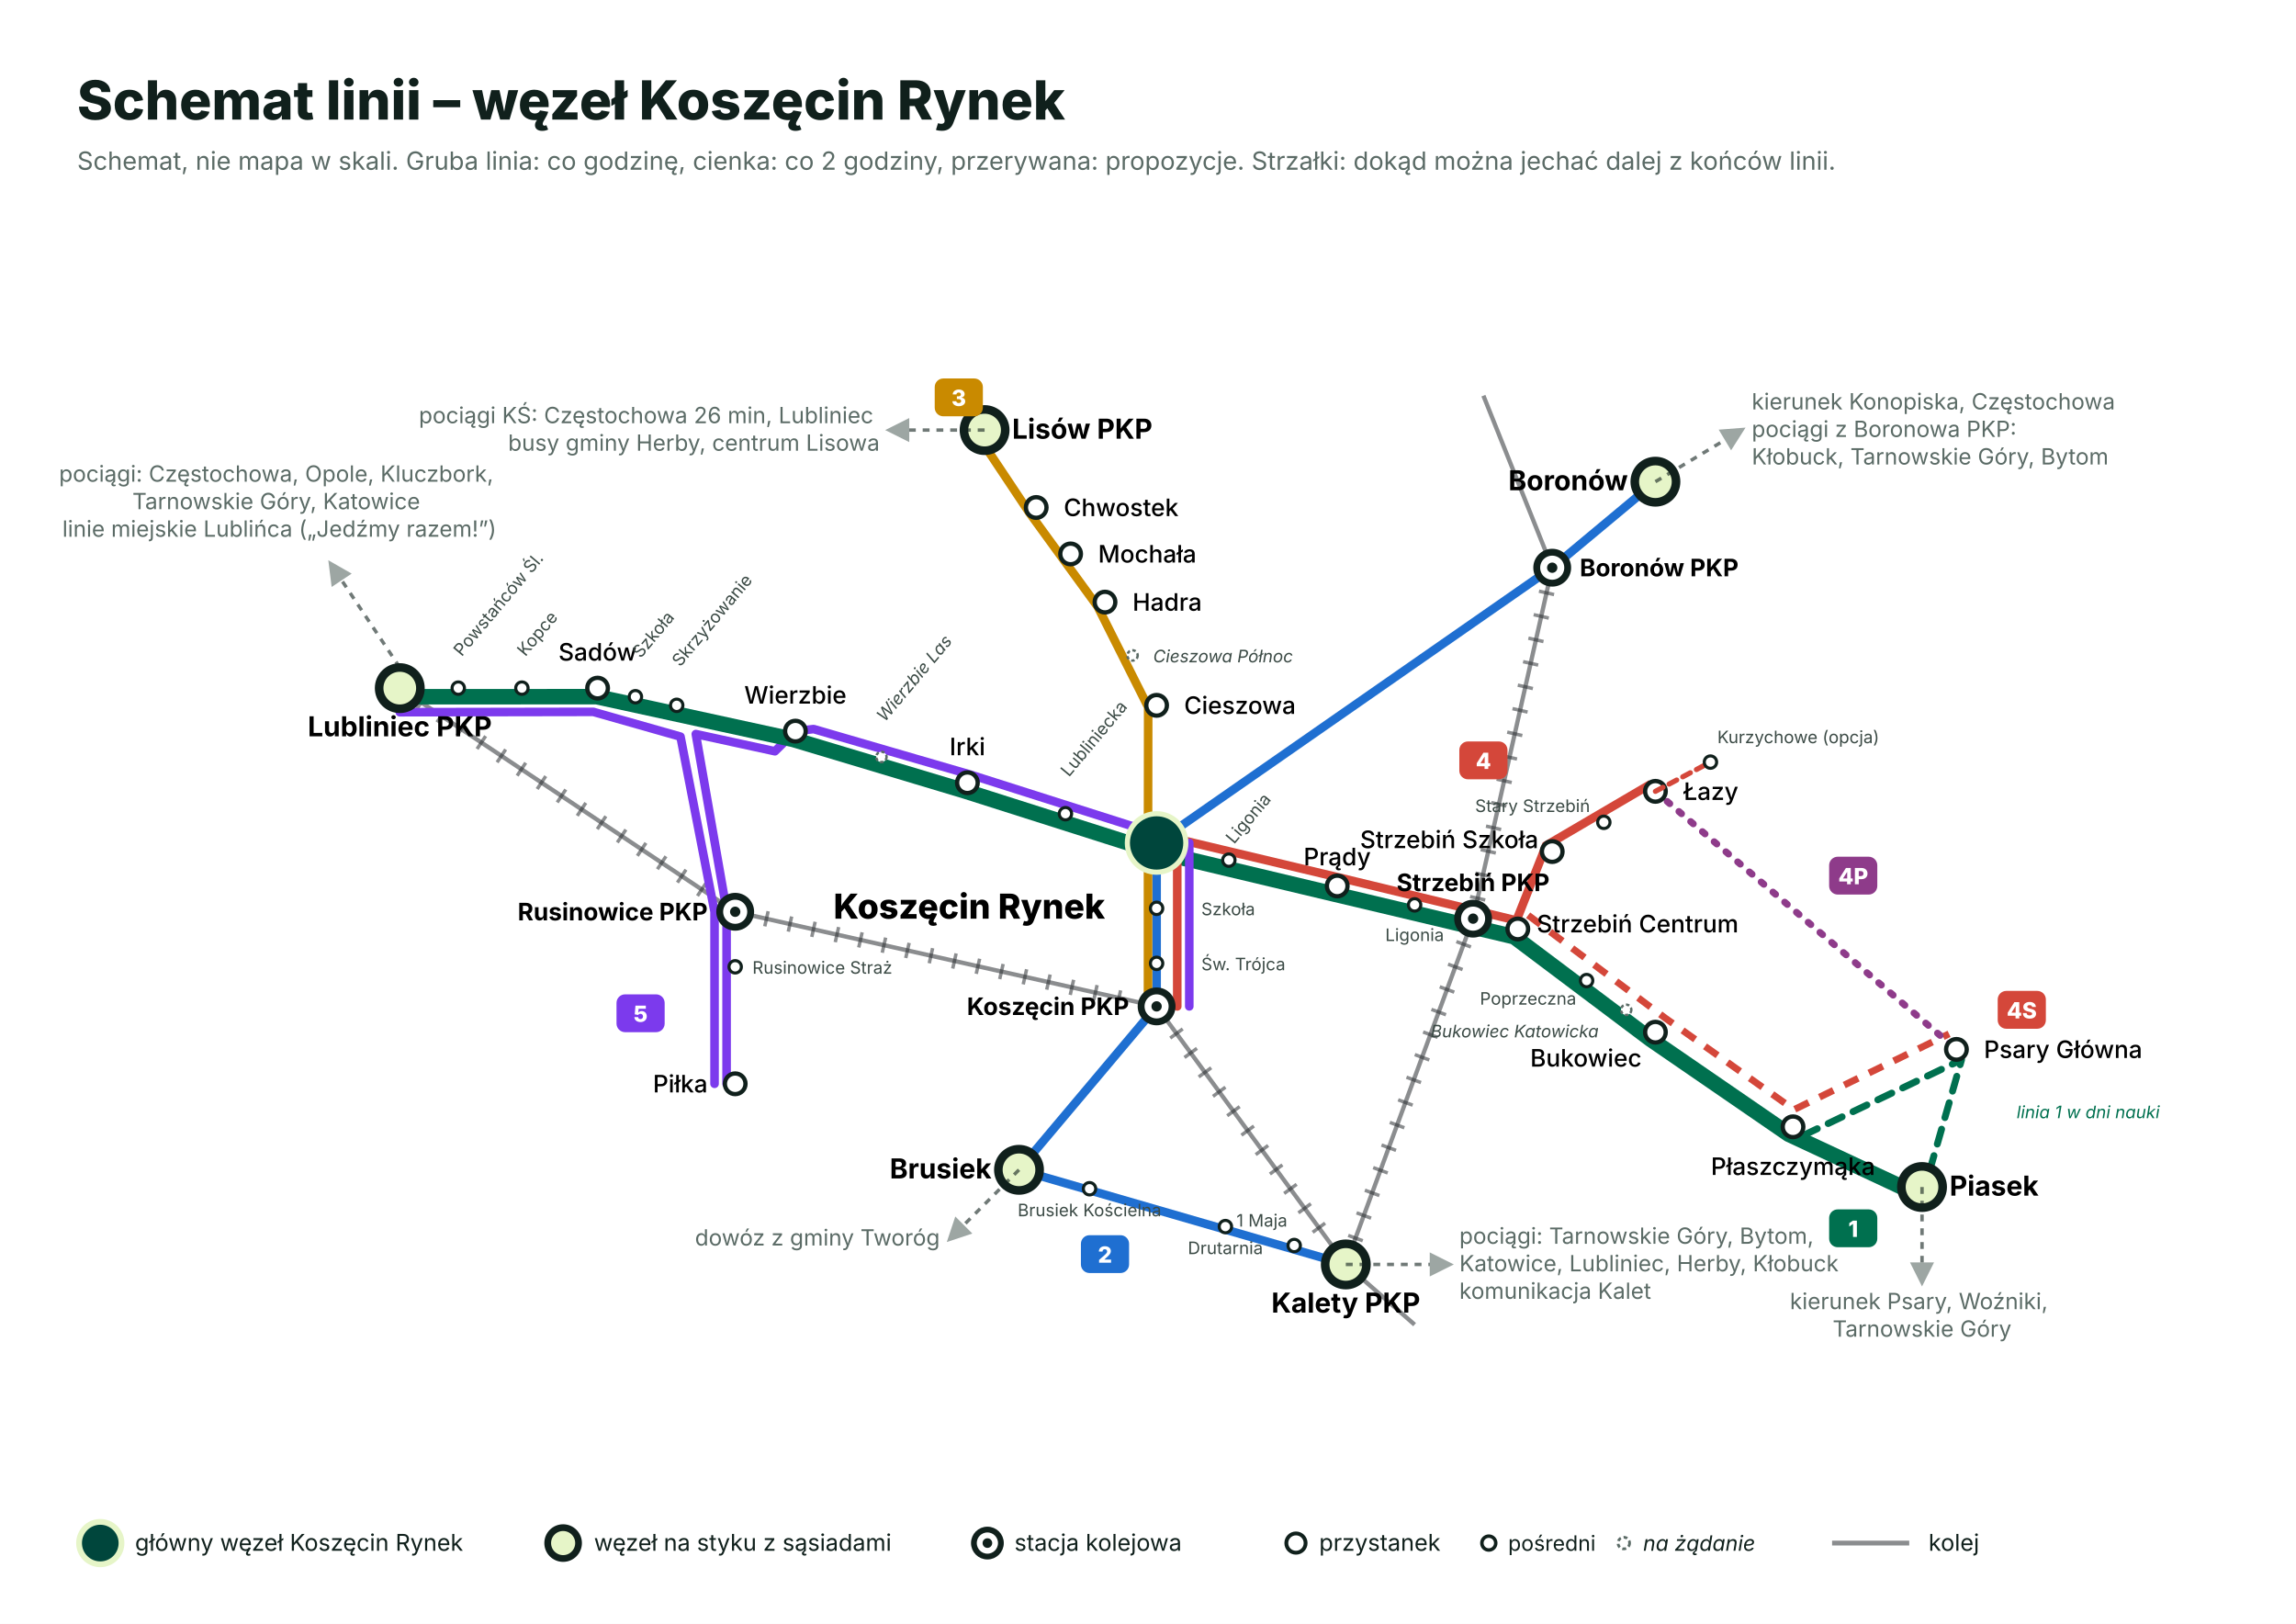
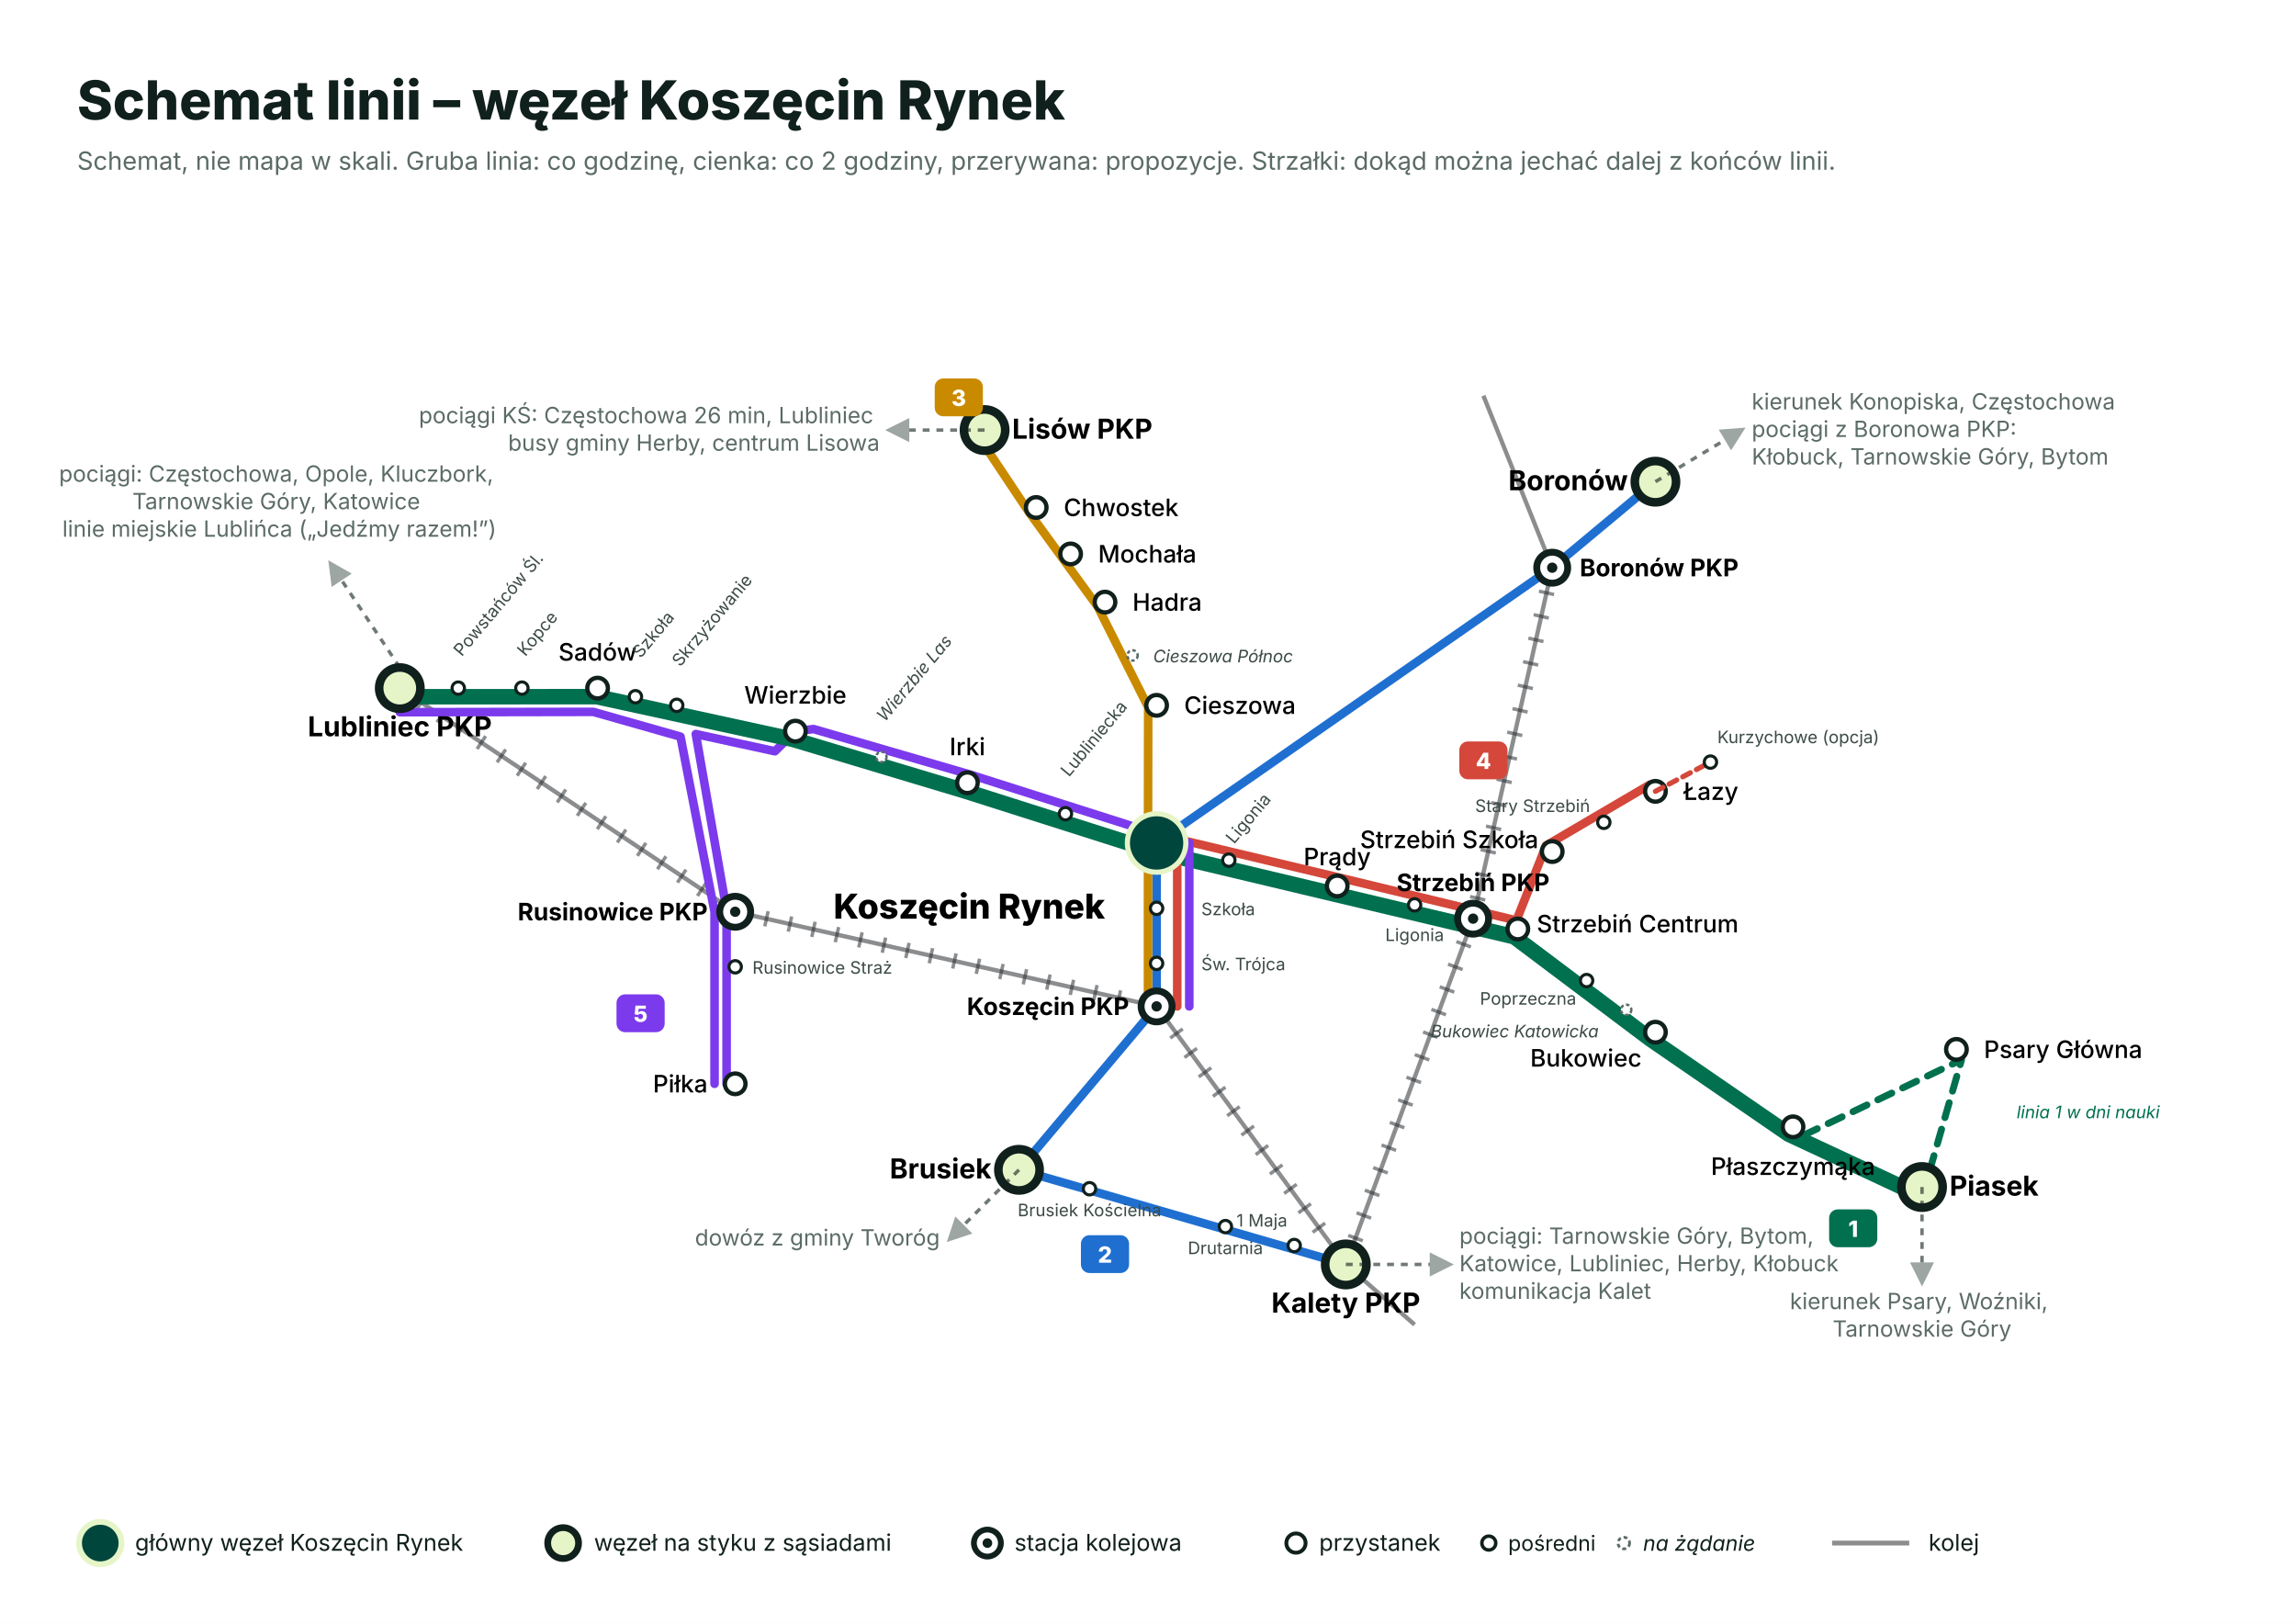
<svg xmlns="http://www.w3.org/2000/svg" width="1190.55pt" height="841.89pt" viewBox="0 0 1190.55 841.89">
  <rect width="1190.55" height="841.89" fill="#fff" />
  <text x="40" y="62" font-family="Inter" font-weight="800" font-size="28" fill="#10201c">Schemat linii – węzeł Koszęcin Rynek</text>
  <text x="40" y="88" font-family="Inter" font-size="13" fill="#5b6b66">Schemat, nie mapa w skali. Gruba linia: co godzinę, cienka: co 2 godziny, przerywana: propozycje. Strzałki: dokąd można jechać dalej z końców linii.</text>
  <svg x="20" y="110" width="1150.55" height="671.89" viewBox="-150 -10 1290 600">
    <style>text{font-family:Inter}</style>
    <defs>
      <marker id="ar" viewBox="0 0 10 10" refX="8" refY="5" markerWidth="7" markerHeight="7" orient="auto-start-reverse">
        <path d="M0,0L10,5L0,10z" fill="#5b6b66" />
      </marker>
    </defs>
    <polyline points="60,190 255,320 500,375 610,525" fill="none" stroke="#2b2f33" stroke-width="2.5" opacity=".55" />
    <polyline points="60,190 255,320 500,375 610,525" fill="none" stroke="#2b2f33" stroke-width="9" stroke-dasharray="2 12" opacity=".55" />
    <polyline points="730,120 684,324 610,525" fill="none" stroke="#2b2f33" stroke-width="2.5" opacity=".55" />
    <polyline points="730,120 684,324 610,525" fill="none" stroke="#2b2f33" stroke-width="9" stroke-dasharray="2 12" opacity=".55" />
    <polyline points="610,525 650,560" stroke="#2b2f33" stroke-width="2.5" opacity=".55" />
    <polyline points="730,120 690,20" stroke="#2b2f33" stroke-width="2.5" opacity=".55" />
    <polyline points="787.481,245.681 726.464,281.464 709.21,325.063 606.158,300.136 501.344,275.184" fill="none" stroke="#d4473a" stroke-width="5" />
    <polyline points="501.344,275.184 391.478,240.224 300.6,213.8 290,215 278.1,226.7 232.1,216.7 250,319 250,420" fill="none" stroke="#7c3aed" stroke-width="5" stroke-linecap="round" stroke-linejoin="round" />
    <polyline points="942.886,484.531 867.489,449.324 787.082,394.06 707.912,334.543 603.842,309.864 498.656,284.816 388.522,249.776 288.761,219.844 174.46,194.971 60,195" fill="none" stroke="#00704f" stroke-width="9" stroke-linecap="round" stroke-linejoin="round" />
    <polyline points="790,70 730,120 500,280 500,375 420,470 610,525" fill="none" stroke="#1f6fd1" stroke-width="5" stroke-linecap="round" stroke-linejoin="round" />
    <polyline points="395.84,42.774 425.904,87.867 465.729,142.6 495.111,201.048 495,280 495,375" fill="none" stroke="#c98a00" stroke-width="5" stroke-linecap="round" stroke-linejoin="round" />
    <polyline points="512,280 512,375" fill="none" stroke="#d4473a" stroke-width="5" stroke-linecap="round" stroke-linejoin="round" />
    <polyline points="519,280 519,375" fill="none" stroke="#7c3aed" stroke-width="5" stroke-linecap="round" stroke-linejoin="round" />
    <polyline points="243,420 243,320 223.2,218.2 172.5,203.8 60,204" fill="none" stroke="#7c3aed" stroke-width="5" stroke-linecap="round" stroke-linejoin="round" />
-     <polyline points="716,322 795.836,381.88 870.57,435.016 960.719,390.963" fill="none" stroke="#d4473a" stroke-width="4" stroke-dasharray="9 7" stroke-linejoin="round" />
    <polyline points="876,450 968,406 949,472" fill="none" stroke="#00704f" stroke-width="4" stroke-dasharray="9 7" stroke-linejoin="round" stroke-linecap="round" />
    <text x="1000" y="440" text-anchor="start" font-size="10" fill="#00704f" font-style="italic">linia 1 w dni nauki</text>
-     <polyline points="790,250 965,400" fill="none" stroke="#8e3b8a" stroke-width="4" stroke-dasharray="2 7" stroke-linecap="round" stroke-linejoin="round" />
    <circle cx="60" cy="190" r="12" fill="#e6f5c8" stroke="#10201c" stroke-width="5" />
    <text x="60" y="218" text-anchor="middle" font-size="16" font-weight="700">Lubliniec PKP</text>
    <circle cx="175" cy="190" r="6" fill="#ffffff" stroke="#10201c" stroke-width="2.5" />
    <text x="175" y="174" text-anchor="middle" font-size="14" font-weight="500">Sadów</text>
    <circle cx="290" cy="215" r="6" fill="#ffffff" stroke="#10201c" stroke-width="2.5" />
    <text x="290" y="199" text-anchor="middle" font-size="14" font-weight="500">Wierzbie</text>
    <circle cx="390" cy="245" r="6" fill="#ffffff" stroke="#10201c" stroke-width="2.5" />
    <text x="390" y="229" text-anchor="middle" font-size="14" font-weight="500">Irki</text>
    <circle cx="500" cy="280" r="17" fill="#00463c" stroke="#e6f5c8" stroke-width="3" />
    <text x="470" y="324" text-anchor="end" font-size="20" font-weight="800">Koszęcin Rynek</text>
    <circle cx="500" cy="375" r="9" fill="#ffffff" stroke="#10201c" stroke-width="4" />
    <circle cx="500" cy="375" r="3" fill="#10201c" />
    <text x="484" y="380" text-anchor="end" font-size="14" font-weight="700">Koszęcin PKP</text>
    <circle cx="684" cy="324" r="9" fill="#ffffff" stroke="#10201c" stroke-width="4" />
    <circle cx="684" cy="324" r="3" fill="#10201c" />
    <text x="684" y="308" text-anchor="middle" font-size="14" font-weight="700">Strzebiń PKP</text>
    <circle cx="710" cy="330" r="6" fill="#ffffff" stroke="#10201c" stroke-width="2.5" />
    <text x="721" y="332" text-anchor="start" font-size="14" font-weight="500">Strzebiń Centrum</text>
    <circle cx="730" cy="285" r="6" fill="#ffffff" stroke="#10201c" stroke-width="2.5" />
    <text x="722" y="283" text-anchor="end" font-size="14" font-weight="500">Strzebiń Szkoła</text>
    <circle cx="605" cy="305" r="6" fill="#ffffff" stroke="#10201c" stroke-width="2.5" />
    <text x="605" y="293" text-anchor="middle" font-size="14" font-weight="500">Prądy</text>
    <circle cx="965" cy="400" r="6" fill="#ffffff" stroke="#10201c" stroke-width="2.5" />
    <text x="981" y="405" text-anchor="start" font-size="14" font-weight="500">Psary Główna</text>
    <circle cx="790" cy="250" r="6" fill="#ffffff" stroke="#10201c" stroke-width="2.5" />
    <text x="806" y="255" text-anchor="start" font-size="14" font-weight="500">Łazy</text>
    <circle cx="790" cy="390" r="6" fill="#ffffff" stroke="#10201c" stroke-width="2.5" />
    <text x="782" y="410" text-anchor="end" font-size="14" font-weight="500">Bukowiec</text>
    <circle cx="870" cy="445" r="6" fill="#ffffff" stroke="#10201c" stroke-width="2.5" />
    <text x="870" y="473" text-anchor="middle" font-size="14" font-weight="500">Płaszczymąka</text>
    <circle cx="945" cy="480" r="12" fill="#e6f5c8" stroke="#10201c" stroke-width="5" />
    <text x="961" y="485" text-anchor="start" font-size="16" font-weight="700">Piasek</text>
    <circle cx="790" cy="70" r="12" fill="#e6f5c8" stroke="#10201c" stroke-width="5" />
    <text x="774" y="75" text-anchor="end" font-size="16" font-weight="700">Boronów</text>
    <circle cx="730" cy="120" r="9" fill="#ffffff" stroke="#10201c" stroke-width="4" />
    <circle cx="730" cy="120" r="3" fill="#10201c" />
    <text x="746" y="125" text-anchor="start" font-size="14" font-weight="700">Boronów PKP</text>
    <circle cx="400" cy="40" r="12" fill="#e6f5c8" stroke="#10201c" stroke-width="5" />
    <text x="416" y="45" text-anchor="start" font-size="16" font-weight="700">Lisów PKP</text>
    <circle cx="430" cy="85" r="6" fill="#ffffff" stroke="#10201c" stroke-width="2.5" />
    <text x="446" y="90" text-anchor="start" font-size="14" font-weight="500">Chwostek</text>
    <circle cx="450" cy="112" r="6" fill="#ffffff" stroke="#10201c" stroke-width="2.5" />
    <text x="466" y="117" text-anchor="start" font-size="14" font-weight="500">Mochała</text>
    <circle cx="470" cy="140" r="6" fill="#ffffff" stroke="#10201c" stroke-width="2.5" />
    <text x="486" y="145" text-anchor="start" font-size="14" font-weight="500">Hadra</text>
    <circle cx="500" cy="200" r="6" fill="#ffffff" stroke="#10201c" stroke-width="2.5" />
    <text x="516" y="205" text-anchor="start" font-size="14" font-weight="500">Cieszowa</text>
    <circle cx="420" cy="470" r="12" fill="#e6f5c8" stroke="#10201c" stroke-width="5" />
    <text x="404" y="475" text-anchor="end" font-size="16" font-weight="700">Brusiek</text>
    <circle cx="610" cy="525" r="12" fill="#e6f5c8" stroke="#10201c" stroke-width="5" />
    <text x="610" y="553" text-anchor="middle" font-size="16" font-weight="700">Kalety PKP</text>
    <circle cx="255" cy="320" r="9" fill="#ffffff" stroke="#10201c" stroke-width="4" />
    <circle cx="255" cy="320" r="3" fill="#10201c" />
    <text x="239" y="325" text-anchor="end" font-size="14" font-weight="700">Rusinowice PKP</text>
    <circle cx="255" cy="420" r="6" fill="#ffffff" stroke="#10201c" stroke-width="2.5" />
    <text x="239" y="425" text-anchor="end" font-size="14" font-weight="500">Piłka</text>
    <line x1="60" y1="178" x2="20" y2="118" stroke="#10201c" stroke-width="2" stroke-dasharray="4 4" opacity=".6" marker-end="url(#ar)" />
    <text x="-10" y="70" text-anchor="middle" font-size="13" fill="#5b6b66">
      <tspan x="-10" dy="0">pociągi: Częstochowa, Opole, Kluczbork,</tspan>
      <tspan x="-10" dy="16">Tarnowskie Góry, Katowice</tspan>
      <tspan x="-10" dy="16">linie miejskie Lublińca („Jedźmy razem!”)</tspan>
    </text>
    <line x1="400" y1="40" x2="345" y2="40" stroke="#10201c" stroke-width="2" stroke-dasharray="4 4" opacity=".6" marker-end="url(#ar)" />
    <text x="339" y="36" text-anchor="end" font-size="13" fill="#5b6b66">
      <tspan x="339" dy="0">pociągi KŚ: Częstochowa 26 min, Lubliniec</tspan>
      <tspan x="339" dy="16">busy gminy Herby, centrum Lisowa</tspan>
    </text>
    <line x1="790" y1="70" x2="840" y2="40" stroke="#10201c" stroke-width="2" stroke-dasharray="4 4" opacity=".6" marker-end="url(#ar)" />
    <text x="846" y="28" text-anchor="start" font-size="13" fill="#5b6b66">
      <tspan x="846" dy="0">kierunek Konopiska, Częstochowa</tspan>
      <tspan x="846" dy="16">pociągi z Boronowa PKP:</tspan>
      <tspan x="846" dy="16">Kłobuck, Tarnowskie Góry, Bytom</tspan>
    </text>
    <line x1="945" y1="480" x2="945" y2="535" stroke="#10201c" stroke-width="2" stroke-dasharray="4 4" opacity=".6" marker-end="url(#ar)" />
    <text x="945" y="551" text-anchor="middle" font-size="13" fill="#5b6b66">
      <tspan x="945" dy="0">kierunek Psary, Woźniki,</tspan>
      <tspan x="945" dy="16">Tarnowskie Góry</tspan>
    </text>
    <line x1="610" y1="525" x2="670" y2="525" stroke="#10201c" stroke-width="2" stroke-dasharray="4 4" opacity=".6" marker-end="url(#ar)" />
    <text x="676" y="513" text-anchor="start" font-size="13" fill="#5b6b66">
      <tspan x="676" dy="0">pociągi: Tarnowskie Góry, Bytom,</tspan>
      <tspan x="676" dy="16">Katowice, Lubliniec, Herby, Kłobuck</tspan>
      <tspan x="676" dy="16">komunikacja Kalet</tspan>
    </text>
    <line x1="420" y1="470" x2="380" y2="510" stroke="#10201c" stroke-width="2" stroke-dasharray="4 4" opacity=".6" marker-end="url(#ar)" />
    <text x="374" y="514" text-anchor="end" font-size="13" fill="#5b6b66">
      <tspan x="374" dy="0">dowóz z gminy Tworóg</tspan>
    </text>
    <rect x="186" y="368" width="28" height="22" rx="5" fill="#7c3aed" />
    <text x="200" y="384" text-anchor="middle" font-size="13" font-weight="800" fill="#fff" stroke="none">5</text>
    <rect x="891" y="493" width="28" height="22" rx="5" fill="#00704f" />
    <text x="905" y="509" text-anchor="middle" font-size="13" font-weight="800" fill="#fff" stroke="none">1</text>
    <rect x="456" y="508" width="28" height="22" rx="5" fill="#1f6fd1" />
    <text x="470" y="524" text-anchor="middle" font-size="13" font-weight="800" fill="#fff" stroke="none">2</text>
    <rect x="371" y="10" width="28" height="22" rx="5" fill="#c98a00" />
    <text x="385" y="26" text-anchor="middle" font-size="13" font-weight="800" fill="#fff" stroke="none">3</text>
    <rect x="676" y="221" width="28" height="22" rx="5" fill="#d4473a" />
    <text x="690" y="237" text-anchor="middle" font-size="13" font-weight="800" fill="#fff" stroke="none">4</text>
-     <rect x="989" y="366" width="28" height="22" rx="5" fill="#d4473a" />
-     <text x="1003" y="382" text-anchor="middle" font-size="13" font-weight="800" fill="#fff" stroke="none">4S</text>
-     <rect x="891" y="288" width="28" height="22" rx="5" fill="#8e3b8a" />
-     <text x="905" y="304" text-anchor="middle" font-size="13" font-weight="800" fill="#fff" stroke="none">4P</text>
    <g id="male-przystanki">
      <polyline points="790,250 822,233" fill="none" stroke="#d4473a" stroke-width="3" stroke-dasharray="5 4" stroke-linecap="round" />
      <circle cx="94" cy="190" r="3.6" fill="#ffffff" stroke="#10201c" stroke-width="1.8" />
      <text x="96" y="172" text-anchor="start" font-size="10" fill="#3b4a45" transform="rotate(-50 96 172)">Powstańców Śl.</text>
      <circle cx="131" cy="190" r="3.6" fill="#ffffff" stroke="#10201c" stroke-width="1.8" />
      <text x="133" y="172" text-anchor="start" font-size="10" fill="#3b4a45" transform="rotate(-50 133 172)">Kopce</text>
      <circle cx="197" cy="195" r="3.6" fill="#ffffff" stroke="#10201c" stroke-width="1.8" />
      <text x="200" y="173" text-anchor="start" font-size="10" fill="#3b4a45" transform="rotate(-50 200 173)">Szkoła</text>
      <circle cx="221" cy="200" r="3.6" fill="#ffffff" stroke="#10201c" stroke-width="1.8" />
      <text x="223" y="178" text-anchor="start" font-size="10" fill="#3b4a45" transform="rotate(-50 223 178)">Skrzyżowanie</text>
      <circle cx="340" cy="230" r="3" fill="#ffffff" stroke="#5b6b66" stroke-width="1.4" stroke-dasharray="2 1.5" />
      <text x="342" y="210" text-anchor="start" font-size="10" fill="#3b4a45" font-style="italic" transform="rotate(-50 342 210)">Wierzbie Las</text>
      <circle cx="447" cy="263" r="3.6" fill="#ffffff" stroke="#10201c" stroke-width="1.8" />
      <text x="449" y="242" text-anchor="start" font-size="10" fill="#3b4a45" transform="rotate(-50 449 242)">Lubliniecka</text>
      <circle cx="542" cy="290" r="3.6" fill="#ffffff" stroke="#10201c" stroke-width="1.8" />
      <text x="545" y="281" text-anchor="start" font-size="10" fill="#3b4a45" transform="rotate(-50 545 281)">Ligonia</text>
      <circle cx="650" cy="316" r="3.6" fill="#ffffff" stroke="#10201c" stroke-width="1.8" />
      <text x="650" y="337" text-anchor="middle" font-size="10" fill="#3b4a45">Ligonia</text>
      <circle cx="750" cy="360" r="3.6" fill="#ffffff" stroke="#10201c" stroke-width="1.8" />
      <text x="744" y="374" text-anchor="end" font-size="10" fill="#3b4a45">Poprzeczna</text>
      <circle cx="773" cy="377" r="3" fill="#ffffff" stroke="#5b6b66" stroke-width="1.4" stroke-dasharray="2 1.5" />
      <text x="757" y="393" text-anchor="end" font-size="10" fill="#3b4a45" font-style="italic">Bukowiec Katowicka</text>
      <circle cx="500" cy="318" r="3.6" fill="#ffffff" stroke="#10201c" stroke-width="1.8" />
      <text x="526" y="322" text-anchor="start" font-size="10" fill="#3b4a45">Szkoła</text>
      <circle cx="500" cy="350" r="3.6" fill="#ffffff" stroke="#10201c" stroke-width="1.8" />
      <text x="526" y="354" text-anchor="start" font-size="10" fill="#3b4a45">Św. Trójca</text>
      <circle cx="760" cy="268" r="3.6" fill="#ffffff" stroke="#10201c" stroke-width="1.8" />
      <text x="752" y="262" text-anchor="end" font-size="10" fill="#3b4a45">Stary Strzebiń</text>
      <circle cx="822" cy="233" r="3.6" fill="#ffffff" stroke="#10201c" stroke-width="1.8" />
      <text x="826" y="222" text-anchor="start" font-size="10" fill="#3b4a45">Kurzychowe (opcja)</text>
      <circle cx="255" cy="352" r="3.6" fill="#ffffff" stroke="#10201c" stroke-width="1.8" />
      <text x="265" y="356" text-anchor="start" font-size="10" fill="#3b4a45">Rusinowice Straż</text>
      <circle cx="461" cy="481" r="3.6" fill="#ffffff" stroke="#10201c" stroke-width="1.8" />
      <text x="461" y="497" text-anchor="middle" font-size="10" fill="#3b4a45">Brusiek Kościelna</text>
      <circle cx="540" cy="503" r="3.6" fill="#ffffff" stroke="#10201c" stroke-width="1.8" />
      <text x="540" y="519" text-anchor="middle" font-size="10" fill="#3b4a45">Drutarnia</text>
      <circle cx="580" cy="514" r="3.6" fill="#ffffff" stroke="#10201c" stroke-width="1.8" />
      <text x="576" y="503" text-anchor="end" font-size="10" fill="#3b4a45">1 Maja</text>
      <circle cx="486" cy="171" r="3" fill="#ffffff" stroke="#5b6b66" stroke-width="1.4" stroke-dasharray="2 1.5" />
      <text x="498" y="175" text-anchor="start" font-size="10" fill="#3b4a45" font-style="italic">Cieszowa Północ</text>
    </g>
  </svg>
  <g font-family="Inter" font-size="12" fill="#10201c">
    <circle cx="52" cy="800" r="11" fill="#00463c" stroke="#e6f5c8" stroke-width="3" />
    <text x="70" y="804">główny węzeł Koszęcin Rynek</text>
    <circle cx="292" cy="800" r="8" fill="#e6f5c8" stroke="#10201c" stroke-width="3.5" />
    <text x="308" y="804">węzeł na styku z sąsiadami</text>
    <circle cx="512" cy="800" r="7" fill="#fff" stroke="#10201c" stroke-width="3" />
    <circle cx="512" cy="800" r="2.5" fill="#10201c" />
    <text x="526" y="804">stacja kolejowa</text>
    <circle cx="672" cy="800" r="5" fill="#fff" stroke="#10201c" stroke-width="2" />
    <text x="684" y="804">przystanek</text>
    <circle cx="772" cy="800" r="3.6" fill="#fff" stroke="#10201c" stroke-width="1.8" />
    <text x="782" y="804" font-size="11">pośredni</text>
    <circle cx="842" cy="800" r="3" fill="#fff" stroke="#5b6b66" stroke-width="1.4" stroke-dasharray="2 1.5" />
    <text x="852" y="804" font-size="11" font-style="italic">na żądanie</text>
    <line x1="950" y1="800" x2="990" y2="800" stroke="#2b2f33" stroke-width="2.5" opacity=".55" />
    <text x="1000" y="804">kolej</text>
  </g>
</svg>
